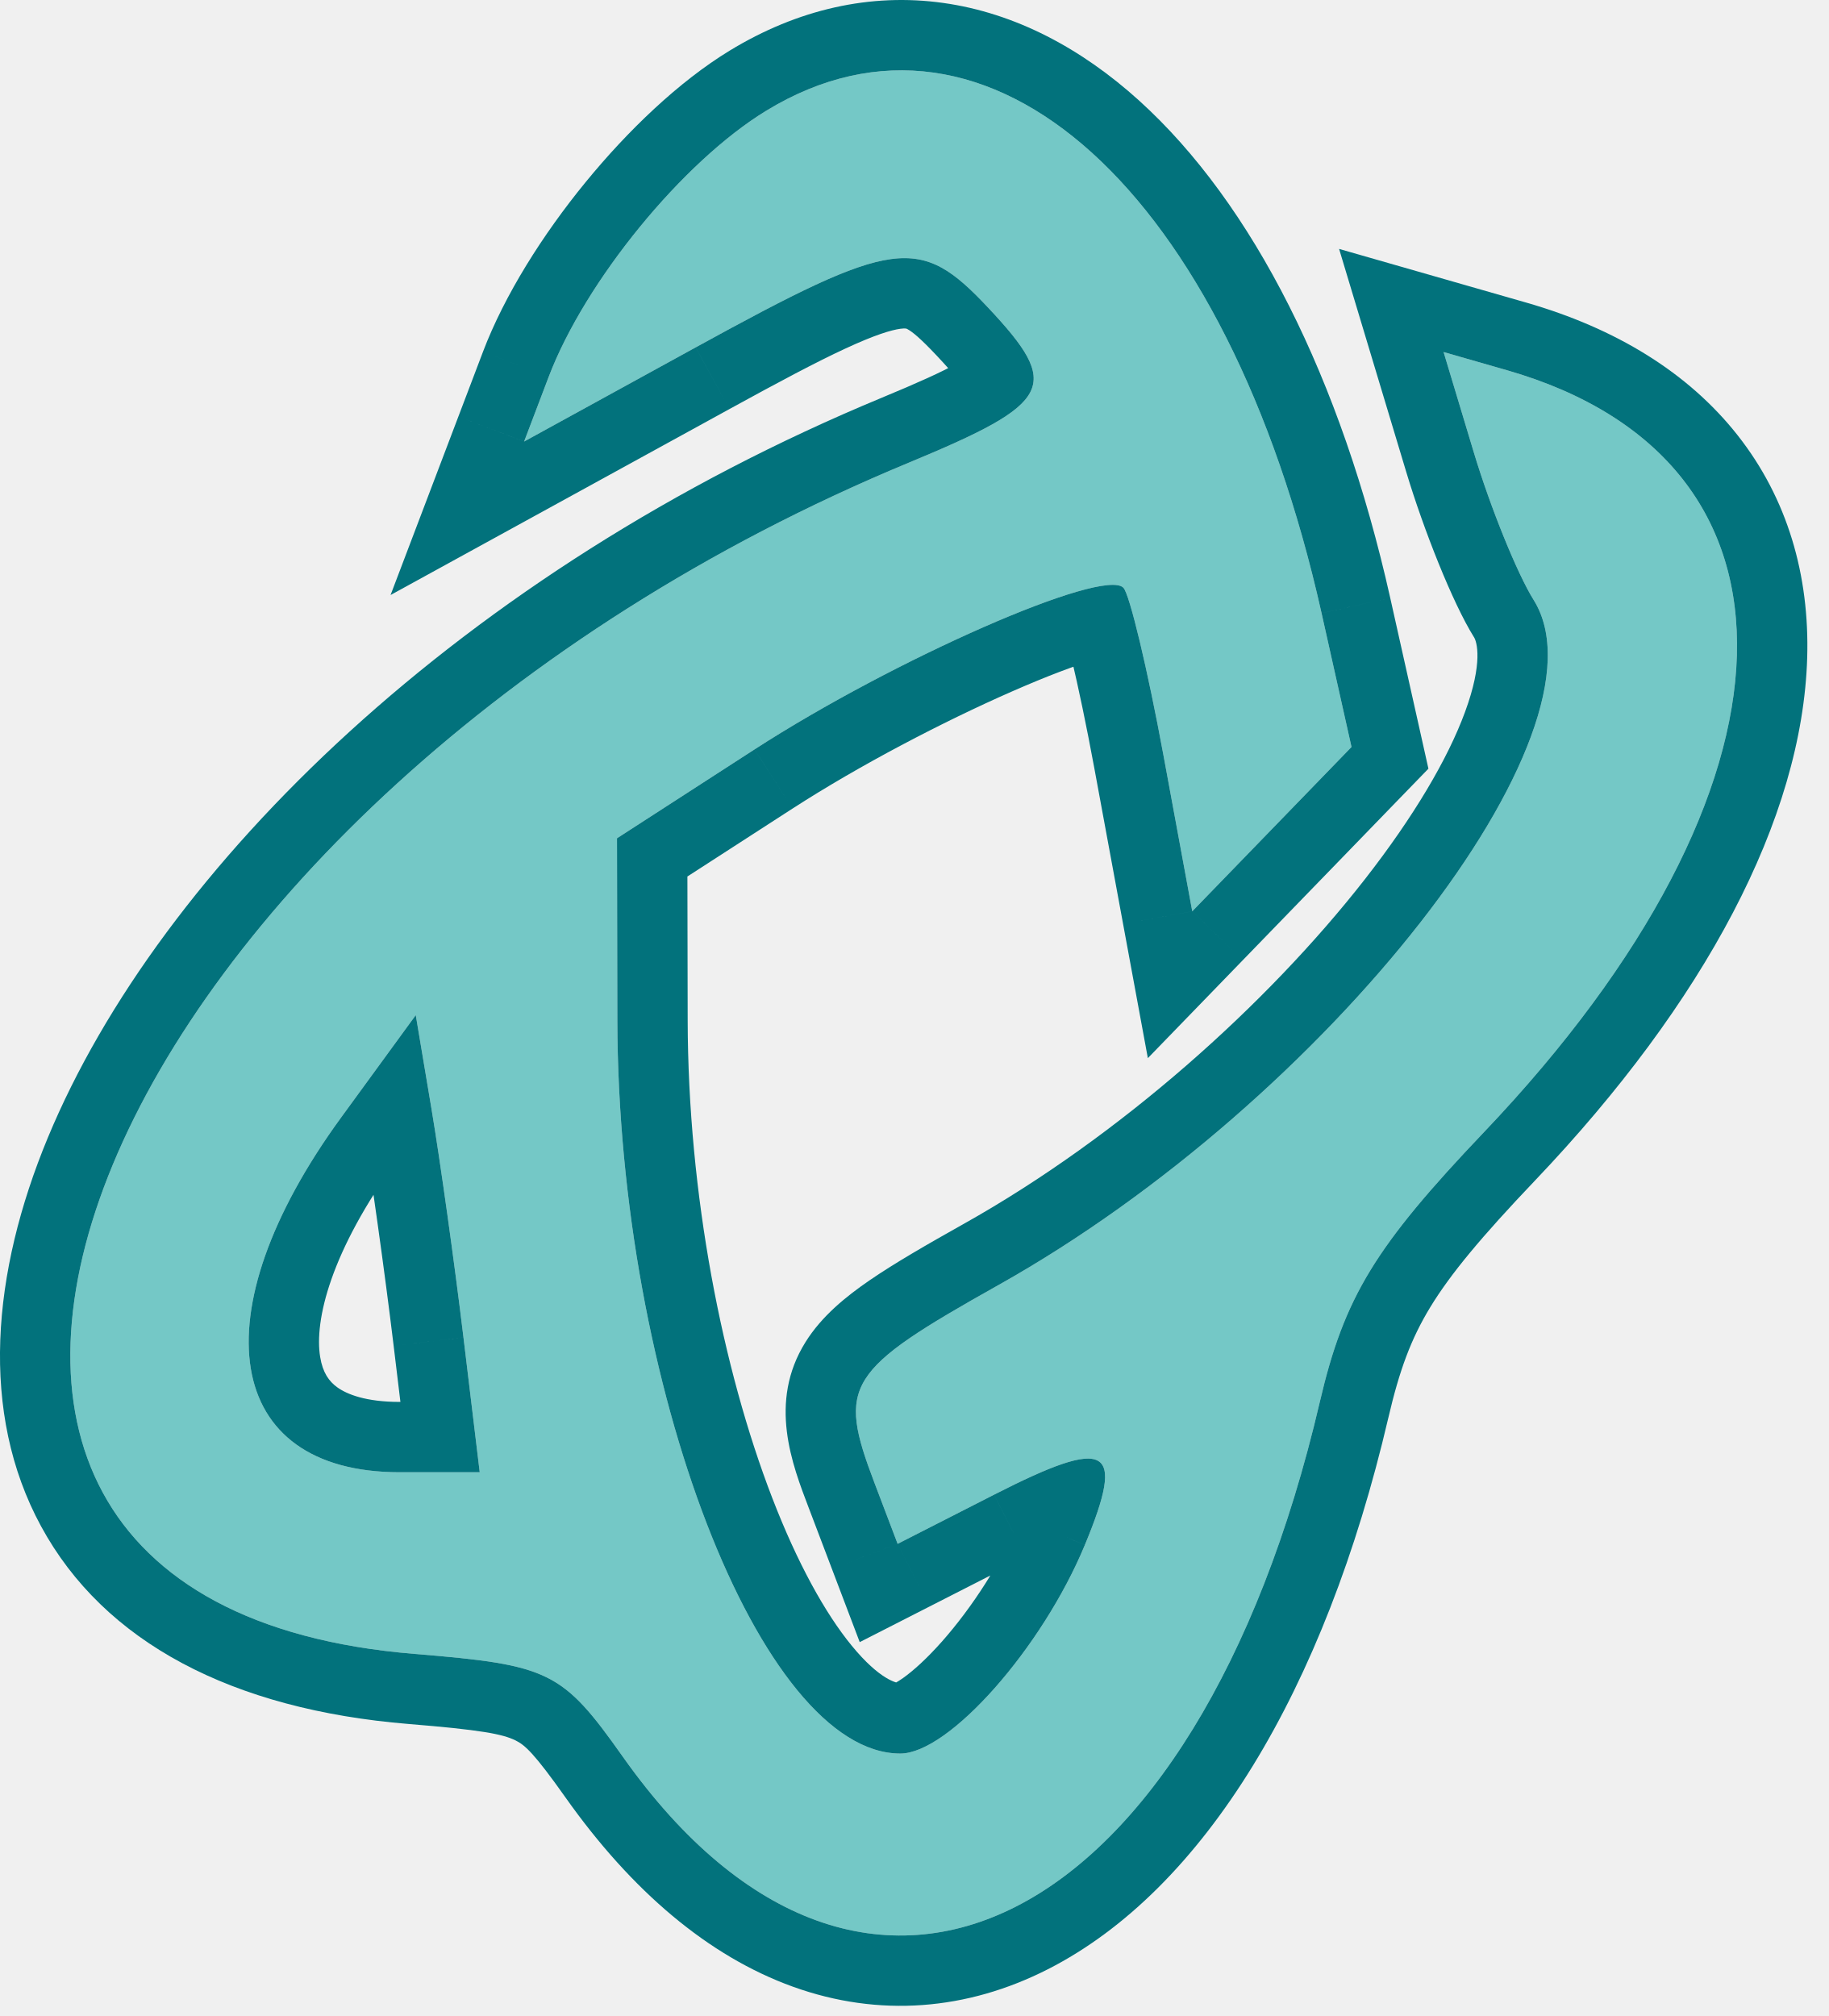
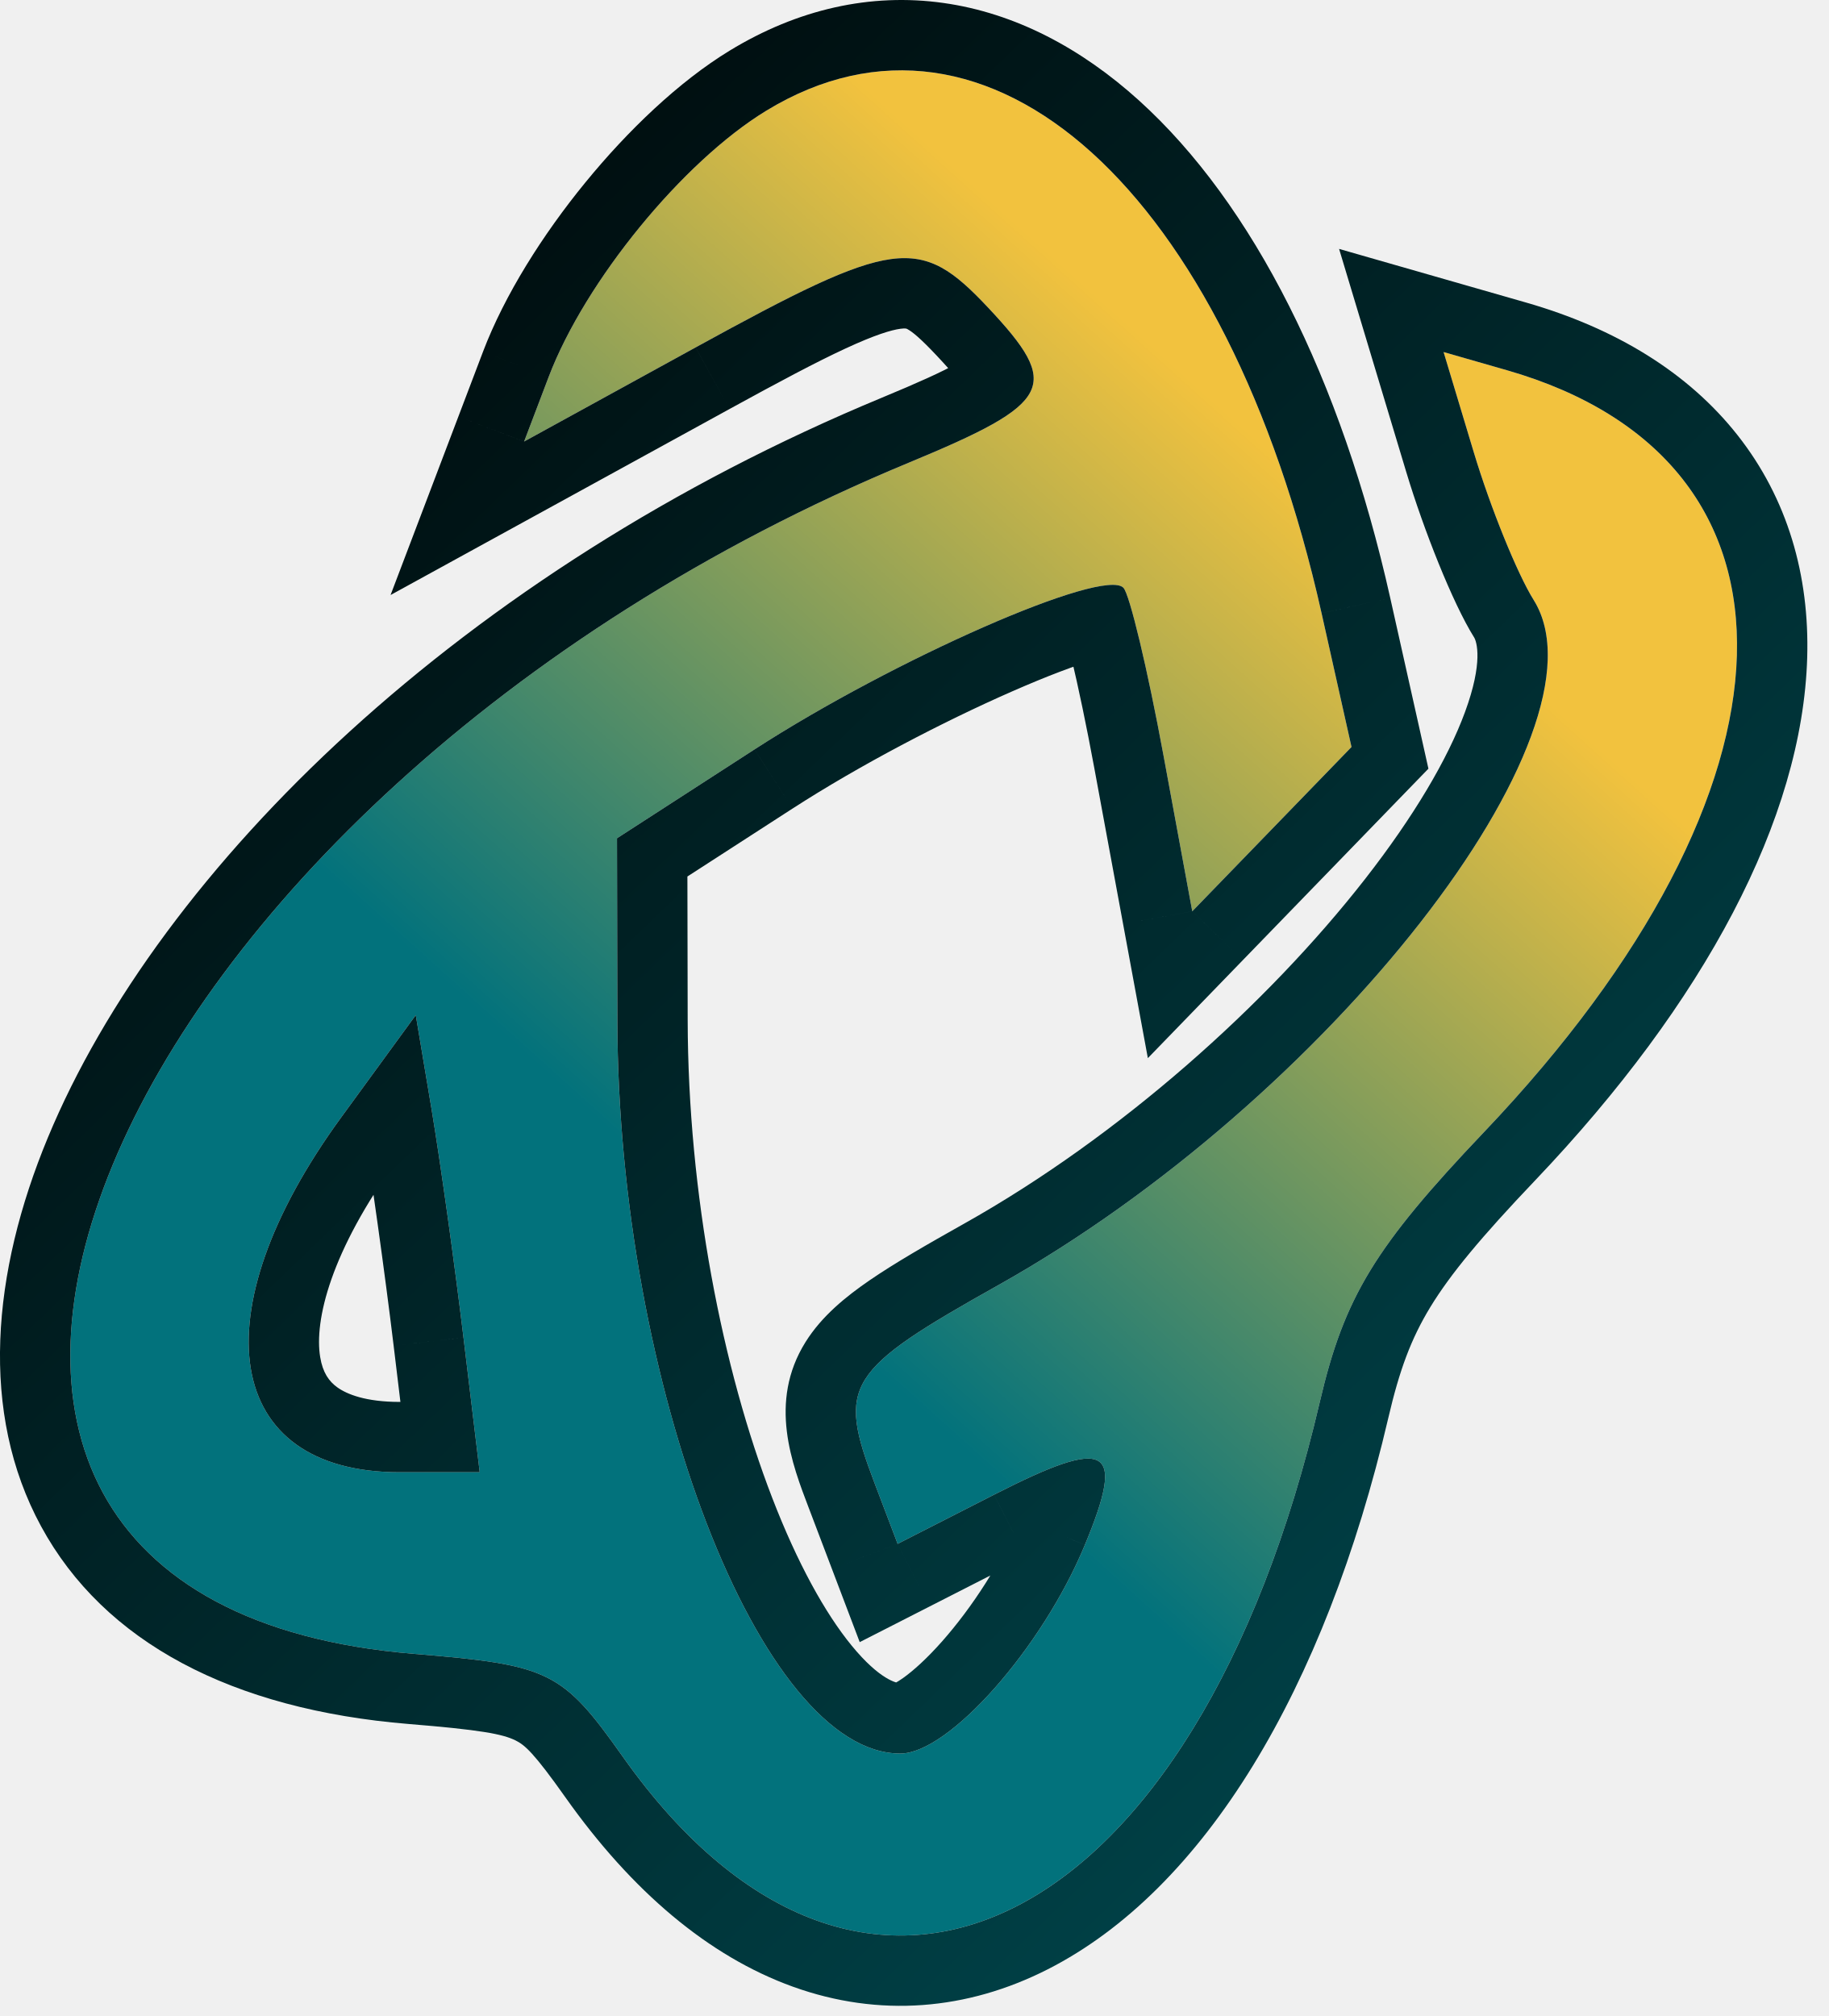
<svg xmlns="http://www.w3.org/2000/svg" width="78" height="86" viewBox="0 0 78 86" fill="none">
  <mask id="path-1-outside-1_17_3" maskUnits="userSpaceOnUse" x="-1" y="-1" width="79" height="87" fill="black">
    <rect fill="white" x="-1" y="-1" width="79" height="87" />
    <path fill-rule="evenodd" clip-rule="evenodd" d="M32.685 4.723C29.126 6.893 24.959 11.99 23.406 16.074L22.357 18.835L29.673 14.82C38.177 10.152 39.224 10.01 42.145 13.118C45.295 16.472 44.933 17.181 38.769 19.736C4.096 34.107 -10.085 68.286 17.684 70.554C23.449 71.025 23.985 71.289 26.571 74.945C36.92 89.577 51.027 82.392 56.299 59.804C57.344 55.327 58.649 53.184 63.313 48.284C77.319 33.57 77.727 19.649 64.267 15.789L61.579 15.018L62.865 19.289C63.572 21.639 64.721 24.475 65.42 25.593C68.923 31.203 56.633 46.939 42.599 54.814C36.078 58.473 35.707 59.065 37.305 63.266L38.29 65.859L42.402 63.762C47.29 61.268 48.029 61.677 46.277 65.905C44.452 70.311 40.477 74.804 38.404 74.804C32.444 74.804 26.363 59.051 26.334 43.532L26.319 35.76L32.184 31.97C38.165 28.104 47.055 24.206 47.919 25.071C48.183 25.334 48.952 28.548 49.628 32.213L50.858 38.875L54.254 35.371L57.651 31.866L56.374 26.158C52.341 8.138 42.173 -1.063 32.685 4.723ZM14.55 47.672C8.441 56.051 9.554 62.804 17.046 62.804H20.463L19.77 57.054C19.389 53.891 18.775 49.504 18.406 47.304L17.735 43.304L14.55 47.672" />
  </mask>
-   <path fill-rule="evenodd" clip-rule="evenodd" d="M32.685 4.723C29.126 6.893 24.959 11.99 23.406 16.074L22.357 18.835L29.673 14.82C38.177 10.152 39.224 10.01 42.145 13.118C45.295 16.472 44.933 17.181 38.769 19.736C4.096 34.107 -10.085 68.286 17.684 70.554C23.449 71.025 23.985 71.289 26.571 74.945C36.92 89.577 51.027 82.392 56.299 59.804C57.344 55.327 58.649 53.184 63.313 48.284C77.319 33.57 77.727 19.649 64.267 15.789L61.579 15.018L62.865 19.289C63.572 21.639 64.721 24.475 65.42 25.593C68.923 31.203 56.633 46.939 42.599 54.814C36.078 58.473 35.707 59.065 37.305 63.266L38.29 65.859L42.402 63.762C47.29 61.268 48.029 61.677 46.277 65.905C44.452 70.311 40.477 74.804 38.404 74.804C32.444 74.804 26.363 59.051 26.334 43.532L26.319 35.76L32.184 31.97C38.165 28.104 47.055 24.206 47.919 25.071C48.183 25.334 48.952 28.548 49.628 32.213L50.858 38.875L54.254 35.371L57.651 31.866L56.374 26.158C52.341 8.138 42.173 -1.063 32.685 4.723ZM14.55 47.672C8.441 56.051 9.554 62.804 17.046 62.804H20.463L19.77 57.054C19.389 53.891 18.775 49.504 18.406 47.304L17.735 43.304L14.55 47.672" fill="#74C8C6" />
-   <path d="M32.685 4.723L34.247 7.284L34.247 7.284L32.685 4.723ZM23.406 16.074L20.602 15.007L20.602 15.008L23.406 16.074ZM22.357 18.835L19.553 17.769L16.66 25.383L23.8 21.465L22.357 18.835ZM29.673 14.82L31.116 17.45L31.117 17.449L29.673 14.82ZM42.145 13.118L44.332 11.064L44.331 11.063L42.145 13.118ZM38.769 19.736L39.918 22.507L39.918 22.507L38.769 19.736ZM17.684 70.554L17.928 67.564L17.928 67.564L17.684 70.554ZM26.571 74.945L29.02 73.212L29.02 73.212L26.571 74.945ZM56.299 59.804L53.378 59.122L53.378 59.122L56.299 59.804ZM63.313 48.284L61.14 46.215L61.14 46.215L63.313 48.284ZM64.267 15.789L63.44 18.672L63.44 18.672L64.267 15.789ZM61.579 15.018L62.406 12.134L57.121 10.618L58.706 15.883L61.579 15.018ZM62.865 19.289L65.738 18.424L65.738 18.424L62.865 19.289ZM65.42 25.593L67.965 24.004L67.964 24.002L65.42 25.593ZM42.599 54.814L44.067 57.43L44.067 57.43L42.599 54.814ZM37.305 63.266L40.11 62.2L40.109 62.199L37.305 63.266ZM38.29 65.859L35.486 66.924L36.673 70.051L39.653 68.531L38.29 65.859ZM42.402 63.762L43.765 66.434L43.766 66.434L42.402 63.762ZM46.277 65.905L43.506 64.756L43.505 64.757L46.277 65.905ZM26.334 43.532L29.334 43.526L29.334 43.526L26.334 43.532ZM26.319 35.76L24.691 33.24L23.316 34.128L23.319 35.765L26.319 35.76ZM32.184 31.97L33.812 34.489L33.813 34.489L32.184 31.97ZM47.919 25.071L45.797 27.191L45.802 27.196L47.919 25.071ZM49.628 32.213L46.678 32.757L46.678 32.757L49.628 32.213ZM50.858 38.875L47.908 39.419L48.964 45.139L53.012 40.962L50.858 38.875ZM54.254 35.371L52.1 33.283L52.1 33.283L54.254 35.371ZM57.651 31.866L59.805 33.953L60.932 32.791L60.579 31.211L57.651 31.866ZM56.374 26.158L59.302 25.503L59.302 25.502L56.374 26.158ZM20.463 62.804V65.804H23.846L23.442 62.445L20.463 62.804ZM19.77 57.054L16.792 57.412L16.792 57.413L19.77 57.054ZM18.406 47.304L21.365 46.807L21.365 46.807L18.406 47.304ZM17.735 43.304L20.694 42.807L19.514 35.773L15.311 41.536L17.735 43.304ZM31.123 2.161C28.96 3.48 26.782 5.566 24.971 7.782C23.154 10.004 21.526 12.577 20.602 15.007L26.21 17.14C26.839 15.486 28.071 13.469 29.616 11.579C31.166 9.683 32.851 8.135 34.247 7.284L31.123 2.161ZM20.602 15.008L19.553 17.769L25.162 19.9L26.21 17.139L20.602 15.008ZM23.8 21.465L31.116 17.45L28.23 12.19L20.914 16.205L23.8 21.465ZM31.117 17.449C33.246 16.281 34.824 15.442 36.061 14.869C37.326 14.282 38.017 14.078 38.408 14.025C38.662 13.991 38.68 14.026 38.721 14.048C38.91 14.151 39.245 14.412 39.959 15.172L44.331 11.063C43.585 10.269 42.694 9.382 41.599 8.783C40.357 8.104 39.033 7.884 37.597 8.08C36.298 8.257 34.951 8.77 33.537 9.426C32.094 10.095 30.352 11.024 28.23 12.19L31.117 17.449ZM39.958 15.171C40.755 16.019 41.069 16.439 41.175 16.635C41.21 16.7 41.127 16.573 41.1 16.301C41.069 15.98 41.135 15.642 41.278 15.363C41.398 15.127 41.513 15.051 41.441 15.111C41.371 15.17 41.203 15.293 40.871 15.479C40.192 15.861 39.163 16.325 37.62 16.964L39.918 22.507C41.458 21.869 42.785 21.286 43.809 20.711C44.732 20.193 45.956 19.395 46.622 18.09C47.464 16.44 47.038 14.864 46.452 13.78C45.933 12.82 45.111 11.893 44.332 11.064L39.958 15.171ZM37.62 16.964C19.744 24.373 6.825 37.001 2.04 48.533C-0.349 54.291 -0.883 60.255 1.751 65.108C4.439 70.061 9.907 72.928 17.44 73.544L17.928 67.564C11.577 67.045 8.404 64.789 7.024 62.246C5.591 59.604 5.562 55.7 7.582 50.833C11.613 41.116 23.121 29.469 39.918 22.507L37.62 16.964ZM17.44 73.544C20.502 73.794 21.433 73.969 21.991 74.244C22.386 74.44 22.769 74.764 24.122 76.677L29.02 73.212C27.787 71.469 26.609 69.833 24.648 68.865C22.85 67.977 20.631 67.784 17.928 67.564L17.44 73.544ZM24.122 76.677C26.944 80.667 30.217 83.45 33.823 84.75C37.504 86.077 41.262 85.756 44.7 84.005C51.359 80.614 56.511 72.095 59.221 60.485L53.378 59.122C50.815 70.1 46.278 76.468 41.977 78.658C39.937 79.698 37.898 79.841 35.858 79.106C33.744 78.344 31.373 76.538 29.02 73.212L24.122 76.677ZM59.221 60.486C59.698 58.44 60.19 57.112 61.011 55.762C61.875 54.344 63.179 52.776 65.486 50.352L61.14 46.215C58.783 48.691 57.103 50.645 55.887 52.642C54.629 54.708 53.945 56.691 53.378 59.122L59.221 60.486ZM65.486 50.352C72.713 42.76 76.887 34.925 77.089 28.054C77.192 24.543 76.249 21.269 74.123 18.57C72.014 15.89 68.919 14.002 65.094 12.905L63.44 18.672C66.346 19.506 68.247 20.805 69.409 22.281C70.555 23.737 71.158 25.587 71.091 27.878C70.952 32.61 67.919 39.093 61.14 46.215L65.486 50.352ZM65.094 12.905L62.406 12.134L60.752 17.901L63.44 18.672L65.094 12.905ZM58.706 15.883L59.992 20.154L65.738 18.424L64.452 14.153L58.706 15.883ZM59.992 20.153C60.722 22.578 61.962 25.721 62.876 27.183L67.964 24.002C67.48 23.228 66.422 20.699 65.738 18.424L59.992 20.153ZM62.876 27.181C62.993 27.369 63.278 28.243 62.49 30.381C61.757 32.374 60.306 34.838 58.222 37.507C54.062 42.834 47.78 48.467 41.131 52.197L44.067 57.43C51.453 53.286 58.332 47.113 62.95 41.2C65.255 38.25 67.097 35.236 68.121 32.454C69.091 29.818 69.599 26.621 67.965 24.004L62.876 27.181ZM41.131 52.197C39.511 53.106 38.153 53.891 37.099 54.613C36.074 55.316 35.052 56.147 34.365 57.244C32.752 59.819 33.797 62.482 34.501 64.332L40.109 62.199C39.215 59.848 39.647 60.115 39.45 60.429C39.45 60.429 39.498 60.353 39.669 60.196C39.842 60.036 40.102 59.83 40.493 59.561C41.293 59.012 42.427 58.35 44.067 57.43L41.131 52.197ZM34.501 64.331L35.486 66.924L41.095 64.793L40.11 62.2L34.501 64.331ZM39.653 68.531L43.765 66.434L41.039 61.089L36.927 63.186L39.653 68.531ZM43.766 66.434C44.967 65.821 45.767 65.464 46.276 65.292C46.532 65.206 46.592 65.209 46.518 65.216C46.474 65.22 45.978 65.269 45.378 64.938C45.056 64.76 44.77 64.507 44.552 64.195C44.34 63.894 44.238 63.604 44.189 63.395C44.102 63.024 44.161 62.813 44.14 62.934C44.126 63.019 44.082 63.209 43.97 63.542C43.862 63.865 43.709 64.265 43.506 64.756L49.049 67.053C49.493 65.98 49.894 64.892 50.056 63.937C50.136 63.463 50.205 62.771 50.031 62.027C49.831 61.174 49.3 60.25 48.282 59.687C47.393 59.196 46.505 59.191 45.959 59.242C45.383 59.296 44.83 59.447 44.356 59.607C43.407 59.928 42.281 60.456 41.039 61.089L43.766 66.434ZM43.505 64.757C42.732 66.624 41.469 68.569 40.187 70.019C39.547 70.742 38.968 71.266 38.52 71.584C37.971 71.972 37.971 71.804 38.404 71.804V77.804C39.874 77.804 41.148 77.074 41.985 76.482C42.921 75.819 43.839 74.945 44.681 73.994C46.36 72.095 47.997 69.591 49.049 67.053L43.505 64.757ZM38.404 71.804C38.266 71.804 37.535 71.671 36.328 70.198C35.194 68.813 34.013 66.677 32.944 63.907C30.814 58.389 29.348 50.938 29.334 43.526L23.334 43.537C23.349 51.645 24.938 59.829 27.346 66.067C28.546 69.176 30.005 71.948 31.687 74.001C33.298 75.967 35.562 77.804 38.404 77.804V71.804ZM29.334 43.526L29.319 35.754L23.319 35.765L23.334 43.537L29.334 43.526ZM27.947 38.279L33.812 34.489L30.556 29.45L24.691 33.24L27.947 38.279ZM33.813 34.489C36.65 32.655 40.222 30.788 43.175 29.494C44.658 28.843 45.903 28.373 46.773 28.121C47.224 27.99 47.456 27.953 47.518 27.947C47.552 27.944 47.422 27.962 47.197 27.926C47.016 27.898 46.381 27.776 45.797 27.191L50.042 22.951C49.349 22.257 48.543 22.064 48.134 22C47.681 21.928 47.266 21.945 46.963 21.973C46.35 22.03 45.699 22.185 45.101 22.359C43.874 22.715 42.361 23.299 40.766 23.998C37.562 25.403 33.7 27.418 30.556 29.45L33.813 34.489ZM45.802 27.196C45.483 26.878 45.331 26.572 45.315 26.542C45.29 26.495 45.274 26.459 45.265 26.44C45.257 26.42 45.252 26.409 45.251 26.407C45.251 26.407 45.259 26.426 45.274 26.472C45.289 26.517 45.308 26.576 45.331 26.651C45.426 26.966 45.553 27.442 45.702 28.064C45.996 29.297 46.347 30.964 46.678 32.757L52.578 31.668C52.233 29.796 51.861 28.024 51.537 26.668C51.376 25.995 51.218 25.389 51.074 24.913C51.003 24.679 50.921 24.429 50.83 24.198C50.785 24.084 50.72 23.93 50.634 23.765C50.578 23.658 50.388 23.296 50.036 22.945L45.802 27.196ZM46.678 32.757L47.908 39.419L53.808 38.33L52.578 31.668L46.678 32.757ZM53.012 40.962L56.408 37.458L52.1 33.283L48.704 36.787L53.012 40.962ZM56.408 37.459L59.805 33.953L55.497 29.778L52.1 33.283L56.408 37.459ZM60.579 31.211L59.302 25.503L53.447 26.813L54.724 32.521L60.579 31.211ZM59.302 25.502C57.21 16.158 53.45 8.688 48.588 4.288C46.131 2.065 43.31 0.558 40.24 0.126C37.136 -0.31 34.029 0.39 31.123 2.161L34.247 7.284C36.086 6.163 37.807 5.843 39.404 6.068C41.035 6.297 42.787 7.131 44.562 8.737C48.165 11.997 51.505 18.137 53.447 26.813L59.302 25.502ZM12.126 45.904C8.9 50.329 7.091 54.946 7.738 58.868C8.08 60.941 9.116 62.781 10.885 64.053C12.6 65.287 14.746 65.804 17.046 65.804V59.804C15.6 59.804 14.797 59.476 14.388 59.182C14.032 58.926 13.767 58.554 13.658 57.892C13.402 56.342 14.091 53.393 16.974 49.439L12.126 45.904ZM17.046 65.804H20.463V59.804H17.046V65.804ZM23.442 62.445L22.749 56.695L16.792 57.413L17.485 63.163L23.442 62.445ZM22.749 56.695C22.364 53.503 21.744 49.068 21.365 46.807L15.447 47.8C15.806 49.94 16.414 54.278 16.792 57.412L22.749 56.695ZM21.365 46.807L20.694 42.807L14.777 43.8L15.447 47.8L21.365 46.807ZM15.311 41.536L12.126 45.904L16.974 49.439L20.159 45.071L15.311 41.536Z" fill="#02727C" mask="url(#path-1-outside-1_17_3)" />
+   <path fill-rule="evenodd" clip-rule="evenodd" d="M32.685 4.723C29.126 6.893 24.959 11.99 23.406 16.074L22.357 18.835L29.673 14.82C38.177 10.152 39.224 10.01 42.145 13.118C45.295 16.472 44.933 17.181 38.769 19.736C4.096 34.107 -10.085 68.286 17.684 70.554C23.449 71.025 23.985 71.289 26.571 74.945C36.92 89.577 51.027 82.392 56.299 59.804C57.344 55.327 58.649 53.184 63.313 48.284C77.319 33.57 77.727 19.649 64.267 15.789L61.579 15.018L62.865 19.289C63.572 21.639 64.721 24.475 65.42 25.593C68.923 31.203 56.633 46.939 42.599 54.814C36.078 58.473 35.707 59.065 37.305 63.266L38.29 65.859L42.402 63.762C47.29 61.268 48.029 61.677 46.277 65.905C44.452 70.311 40.477 74.804 38.404 74.804C32.444 74.804 26.363 59.051 26.334 43.532L26.319 35.76L32.184 31.97C38.165 28.104 47.055 24.206 47.919 25.071C48.183 25.334 48.952 28.548 49.628 32.213L50.858 38.875L54.254 35.371L57.651 31.866L56.374 26.158C52.341 8.138 42.173 -1.063 32.685 4.723ZM14.55 47.672C8.441 56.051 9.554 62.804 17.046 62.804H20.463L19.77 57.054C19.389 53.891 18.775 49.504 18.406 47.304L17.735 43.304L14.55 47.672" fill="url(#paint0_linear_17_3)" />
+   <path d="M32.685 4.723L34.247 7.284L34.247 7.284L32.685 4.723ZM23.406 16.074L20.602 15.007L20.602 15.008L23.406 16.074ZM22.357 18.835L19.553 17.769L16.66 25.383L23.8 21.465L22.357 18.835ZM29.673 14.82L31.116 17.45L31.117 17.449L29.673 14.82ZM42.145 13.118L44.332 11.064L44.331 11.063L42.145 13.118ZM38.769 19.736L39.918 22.507L39.918 22.507L38.769 19.736ZM17.684 70.554L17.928 67.564L17.928 67.564L17.684 70.554ZM26.571 74.945L29.02 73.212L29.02 73.212L26.571 74.945ZM56.299 59.804L53.378 59.122L53.378 59.122L56.299 59.804ZM63.313 48.284L61.14 46.215L61.14 46.215L63.313 48.284ZM64.267 15.789L63.44 18.672L63.44 18.672L64.267 15.789ZM61.579 15.018L62.406 12.134L57.121 10.618L58.706 15.883L61.579 15.018ZM62.865 19.289L65.738 18.424L65.738 18.424L62.865 19.289ZM65.42 25.593L67.965 24.004L67.964 24.002L65.42 25.593ZM42.599 54.814L44.067 57.43L44.067 57.43L42.599 54.814ZM37.305 63.266L40.11 62.2L40.109 62.199L37.305 63.266ZM38.29 65.859L35.486 66.924L36.673 70.051L39.653 68.531L38.29 65.859ZM42.402 63.762L43.765 66.434L43.766 66.434L42.402 63.762ZM46.277 65.905L43.506 64.756L43.505 64.757L46.277 65.905ZM26.334 43.532L29.334 43.526V43.526L26.334 43.532ZM26.319 35.76L24.691 33.24L23.316 34.128L23.319 35.765L26.319 35.76ZM32.184 31.97L33.812 34.489L33.813 34.489L32.184 31.97ZM47.919 25.071L45.797 27.191L45.802 27.196L47.919 25.071ZM49.628 32.213L46.678 32.757L46.678 32.757L49.628 32.213ZM50.858 38.875L47.908 39.419L48.964 45.139L53.012 40.962L50.858 38.875ZM54.254 35.371L52.1 33.283L52.1 33.283L54.254 35.371ZM57.651 31.866L59.805 33.953L60.932 32.791L60.579 31.211L57.651 31.866ZM56.374 26.158L59.302 25.503L59.302 25.502L56.374 26.158ZM20.463 62.804V65.804H23.846L23.442 62.445L20.463 62.804ZM19.77 57.054L16.792 57.412L16.792 57.413L19.77 57.054ZM18.406 47.304L21.365 46.807L21.365 46.807L18.406 47.304ZM17.735 43.304L20.694 42.807L19.514 35.773L15.311 41.536L17.735 43.304ZM31.123 2.161C28.96 3.48 26.782 5.566 24.971 7.782C23.154 10.004 21.526 12.577 20.602 15.007L26.21 17.14C26.839 15.486 28.071 13.469 29.616 11.579C31.166 9.683 32.851 8.135 34.247 7.284L31.123 2.161ZM20.602 15.008L19.553 17.769L25.162 19.9L26.21 17.139L20.602 15.008ZM23.8 21.465L31.116 17.45L28.23 12.19L20.914 16.205L23.8 21.465ZM31.117 17.449C33.246 16.281 34.824 15.442 36.061 14.869C37.326 14.282 38.017 14.078 38.408 14.025C38.662 13.991 38.68 14.026 38.721 14.048C38.91 14.151 39.245 14.412 39.959 15.172L44.331 11.063C43.585 10.269 42.694 9.382 41.599 8.783C40.357 8.104 39.033 7.884 37.597 8.08C36.298 8.257 34.951 8.77 33.537 9.426C32.094 10.095 30.352 11.024 28.23 12.19L31.117 17.449ZM39.958 15.171C40.755 16.019 41.069 16.439 41.175 16.635C41.21 16.7 41.127 16.573 41.1 16.301C41.069 15.98 41.135 15.642 41.278 15.363C41.398 15.127 41.513 15.051 41.441 15.111C41.371 15.17 41.203 15.293 40.871 15.479C40.192 15.861 39.163 16.325 37.62 16.964L39.918 22.507C41.458 21.869 42.785 21.286 43.809 20.711C44.732 20.193 45.956 19.395 46.622 18.09C47.464 16.44 47.038 14.864 46.452 13.78C45.933 12.82 45.111 11.893 44.332 11.064L39.958 15.171ZM37.62 16.964C19.744 24.373 6.825 37.001 2.04 48.533C-0.349 54.291 -0.883 60.255 1.751 65.108C4.439 70.061 9.907 72.928 17.44 73.544L17.928 67.564C11.577 67.045 8.404 64.789 7.024 62.246C5.591 59.604 5.562 55.7 7.582 50.833C11.613 41.116 23.121 29.469 39.918 22.507L37.62 16.964ZM17.44 73.544C20.502 73.794 21.433 73.969 21.991 74.244C22.386 74.44 22.769 74.764 24.122 76.677L29.02 73.212C27.787 71.469 26.609 69.833 24.648 68.865C22.85 67.977 20.631 67.784 17.928 67.564L17.44 73.544ZM24.122 76.677C26.944 80.667 30.217 83.45 33.823 84.75C37.504 86.077 41.262 85.756 44.7 84.005C51.359 80.614 56.511 72.095 59.221 60.486L53.378 59.122C50.815 70.1 46.278 76.468 41.977 78.658C39.937 79.698 37.898 79.841 35.858 79.106C33.744 78.344 31.373 76.538 29.02 73.212L24.122 76.677ZM59.221 60.486C59.698 58.44 60.19 57.112 61.011 55.762C61.875 54.344 63.179 52.776 65.486 50.352L61.14 46.215C58.783 48.691 57.103 50.645 55.887 52.642C54.629 54.708 53.945 56.691 53.378 59.122L59.221 60.486ZM65.486 50.352C72.713 42.76 76.887 34.925 77.089 28.054C77.192 24.543 76.249 21.269 74.123 18.57C72.014 15.89 68.919 14.002 65.094 12.905L63.44 18.672C66.346 19.506 68.247 20.805 69.409 22.281C70.555 23.737 71.158 25.587 71.091 27.878C70.952 32.61 67.919 39.093 61.14 46.215L65.486 50.352ZM65.094 12.905L62.406 12.134L60.752 17.901L63.44 18.672L65.094 12.905ZM58.706 15.883L59.992 20.154L65.738 18.424L64.452 14.153L58.706 15.883ZM59.992 20.153C60.722 22.578 61.962 25.721 62.876 27.183L67.964 24.002C67.48 23.228 66.422 20.699 65.738 18.424L59.992 20.153ZM62.876 27.181C62.993 27.369 63.278 28.243 62.49 30.381C61.757 32.374 60.306 34.838 58.222 37.507C54.062 42.834 47.78 48.467 41.131 52.197L44.067 57.43C51.453 53.286 58.332 47.113 62.95 41.2C65.255 38.25 67.097 35.236 68.121 32.454C69.091 29.818 69.599 26.621 67.965 24.004L62.876 27.181ZM41.131 52.197C39.511 53.106 38.153 53.891 37.099 54.613C36.074 55.316 35.052 56.147 34.365 57.244C32.752 59.819 33.797 62.482 34.501 64.332L40.109 62.199C39.215 59.848 39.647 60.115 39.45 60.429C39.45 60.429 39.498 60.353 39.669 60.196C39.842 60.036 40.102 59.83 40.493 59.561C41.293 59.012 42.427 58.35 44.067 57.43L41.131 52.197ZM34.501 64.331L35.486 66.924L41.095 64.793L40.11 62.2L34.501 64.331ZM39.653 68.531L43.765 66.434L41.039 61.089L36.927 63.186L39.653 68.531ZM43.766 66.434C44.967 65.821 45.767 65.464 46.276 65.292C46.532 65.206 46.592 65.209 46.518 65.216C46.474 65.22 45.978 65.269 45.378 64.938C45.056 64.76 44.77 64.507 44.552 64.195C44.34 63.894 44.238 63.604 44.189 63.395C44.102 63.024 44.161 62.813 44.14 62.934C44.126 63.019 44.082 63.209 43.97 63.542C43.862 63.865 43.709 64.265 43.506 64.756L49.049 67.053C49.493 65.98 49.894 64.892 50.056 63.937C50.136 63.463 50.205 62.771 50.031 62.027C49.831 61.174 49.3 60.25 48.282 59.687C47.393 59.196 46.505 59.191 45.959 59.242C45.383 59.296 44.83 59.447 44.356 59.607C43.407 59.928 42.281 60.456 41.039 61.089L43.766 66.434ZM43.505 64.757C42.732 66.624 41.469 68.569 40.187 70.019C39.547 70.742 38.968 71.266 38.52 71.584C37.971 71.972 37.971 71.804 38.404 71.804V77.804C39.874 77.804 41.148 77.074 41.985 76.482C42.921 75.819 43.839 74.945 44.681 73.994C46.36 72.095 47.997 69.591 49.049 67.053L43.505 64.757ZM38.404 71.804C38.266 71.804 37.535 71.671 36.328 70.198C35.194 68.813 34.013 66.677 32.944 63.907C30.814 58.389 29.348 50.938 29.334 43.526L23.334 43.537C23.349 51.645 24.938 59.829 27.346 66.067C28.546 69.176 30.005 71.948 31.687 74.001C33.298 75.967 35.562 77.804 38.404 77.804V71.804ZM29.334 43.526L29.319 35.754L23.319 35.765L23.334 43.537L29.334 43.526ZM27.947 38.279L33.812 34.489L30.556 29.45L24.691 33.24L27.947 38.279ZM33.813 34.489C36.65 32.655 40.222 30.788 43.175 29.494C44.658 28.843 45.903 28.373 46.773 28.121C47.224 27.99 47.456 27.953 47.518 27.947C47.552 27.944 47.422 27.962 47.197 27.926C47.016 27.898 46.381 27.776 45.797 27.191L50.042 22.951C49.349 22.257 48.543 22.064 48.134 22C47.681 21.928 47.266 21.945 46.963 21.973C46.35 22.03 45.699 22.185 45.101 22.359C43.874 22.715 42.361 23.299 40.766 23.998C37.562 25.403 33.7 27.418 30.556 29.45L33.813 34.489ZM45.802 27.196C45.483 26.878 45.331 26.572 45.315 26.542C45.29 26.495 45.274 26.459 45.265 26.44C45.257 26.42 45.252 26.409 45.251 26.407C45.251 26.407 45.259 26.426 45.274 26.472C45.289 26.517 45.308 26.576 45.331 26.651C45.426 26.966 45.553 27.442 45.702 28.064C45.996 29.297 46.347 30.964 46.678 32.757L52.578 31.668C52.233 29.796 51.861 28.024 51.537 26.668C51.376 25.995 51.218 25.389 51.074 24.913C51.003 24.679 50.921 24.429 50.83 24.198C50.785 24.084 50.72 23.93 50.634 23.765C50.578 23.658 50.388 23.296 50.036 22.945L45.802 27.196ZM46.678 32.757L47.908 39.419L53.808 38.33L52.578 31.668L46.678 32.757ZM53.012 40.962L56.408 37.458L52.1 33.283L48.704 36.787L53.012 40.962ZM56.408 37.459L59.805 33.953L55.497 29.778L52.1 33.283L56.408 37.459ZM60.579 31.211L59.302 25.503L53.447 26.813L54.724 32.521L60.579 31.211ZM59.302 25.502C57.21 16.158 53.45 8.688 48.588 4.288C46.131 2.065 43.31 0.558 40.24 0.126C37.136 -0.31 34.029 0.39 31.123 2.161L34.247 7.284C36.086 6.163 37.807 5.843 39.404 6.068C41.035 6.297 42.787 7.131 44.562 8.737C48.165 11.997 51.505 18.137 53.447 26.813L59.302 25.502ZM12.126 45.904C8.9 50.329 7.091 54.946 7.738 58.868C8.08 60.941 9.116 62.781 10.885 64.053C12.6 65.287 14.746 65.804 17.046 65.804V59.804C15.6 59.804 14.797 59.476 14.388 59.182C14.032 58.926 13.767 58.554 13.658 57.892C13.402 56.342 14.091 53.393 16.974 49.439L12.126 45.904ZM17.046 65.804H20.463V59.804H17.046V65.804ZM23.442 62.445L22.749 56.695L16.792 57.413L17.485 63.163L23.442 62.445ZM22.749 56.695C22.364 53.503 21.744 49.068 21.365 46.807L15.447 47.8C15.806 49.94 16.414 54.278 16.792 57.412L22.749 56.695ZM21.365 46.807L20.694 42.807L14.777 43.8L15.447 47.8L21.365 46.807ZM15.311 41.536L12.126 45.904L16.974 49.439L20.159 45.071L15.311 41.536Z" fill="url(#paint1_linear_17_3)" mask="url(#path-1-outside-1_17_3)" />
+   <defs>
+     <linearGradient id="paint0_linear_17_3" x1="55" y1="20" x2="28" y2="50" gradientUnits="userSpaceOnUse">
+       <stop stop-color="#F2C23E" />
+       <stop offset="1" stop-color="#02727C" />
+     </linearGradient>
+     <linearGradient id="paint1_linear_17_3" x1="-3" y1="3" x2="74" y2="83" gradientUnits="userSpaceOnUse">
+       <stop />
+       <stop offset="1" stop-color="#004C53" />
+     </linearGradient>
+   </defs>
</svg>
